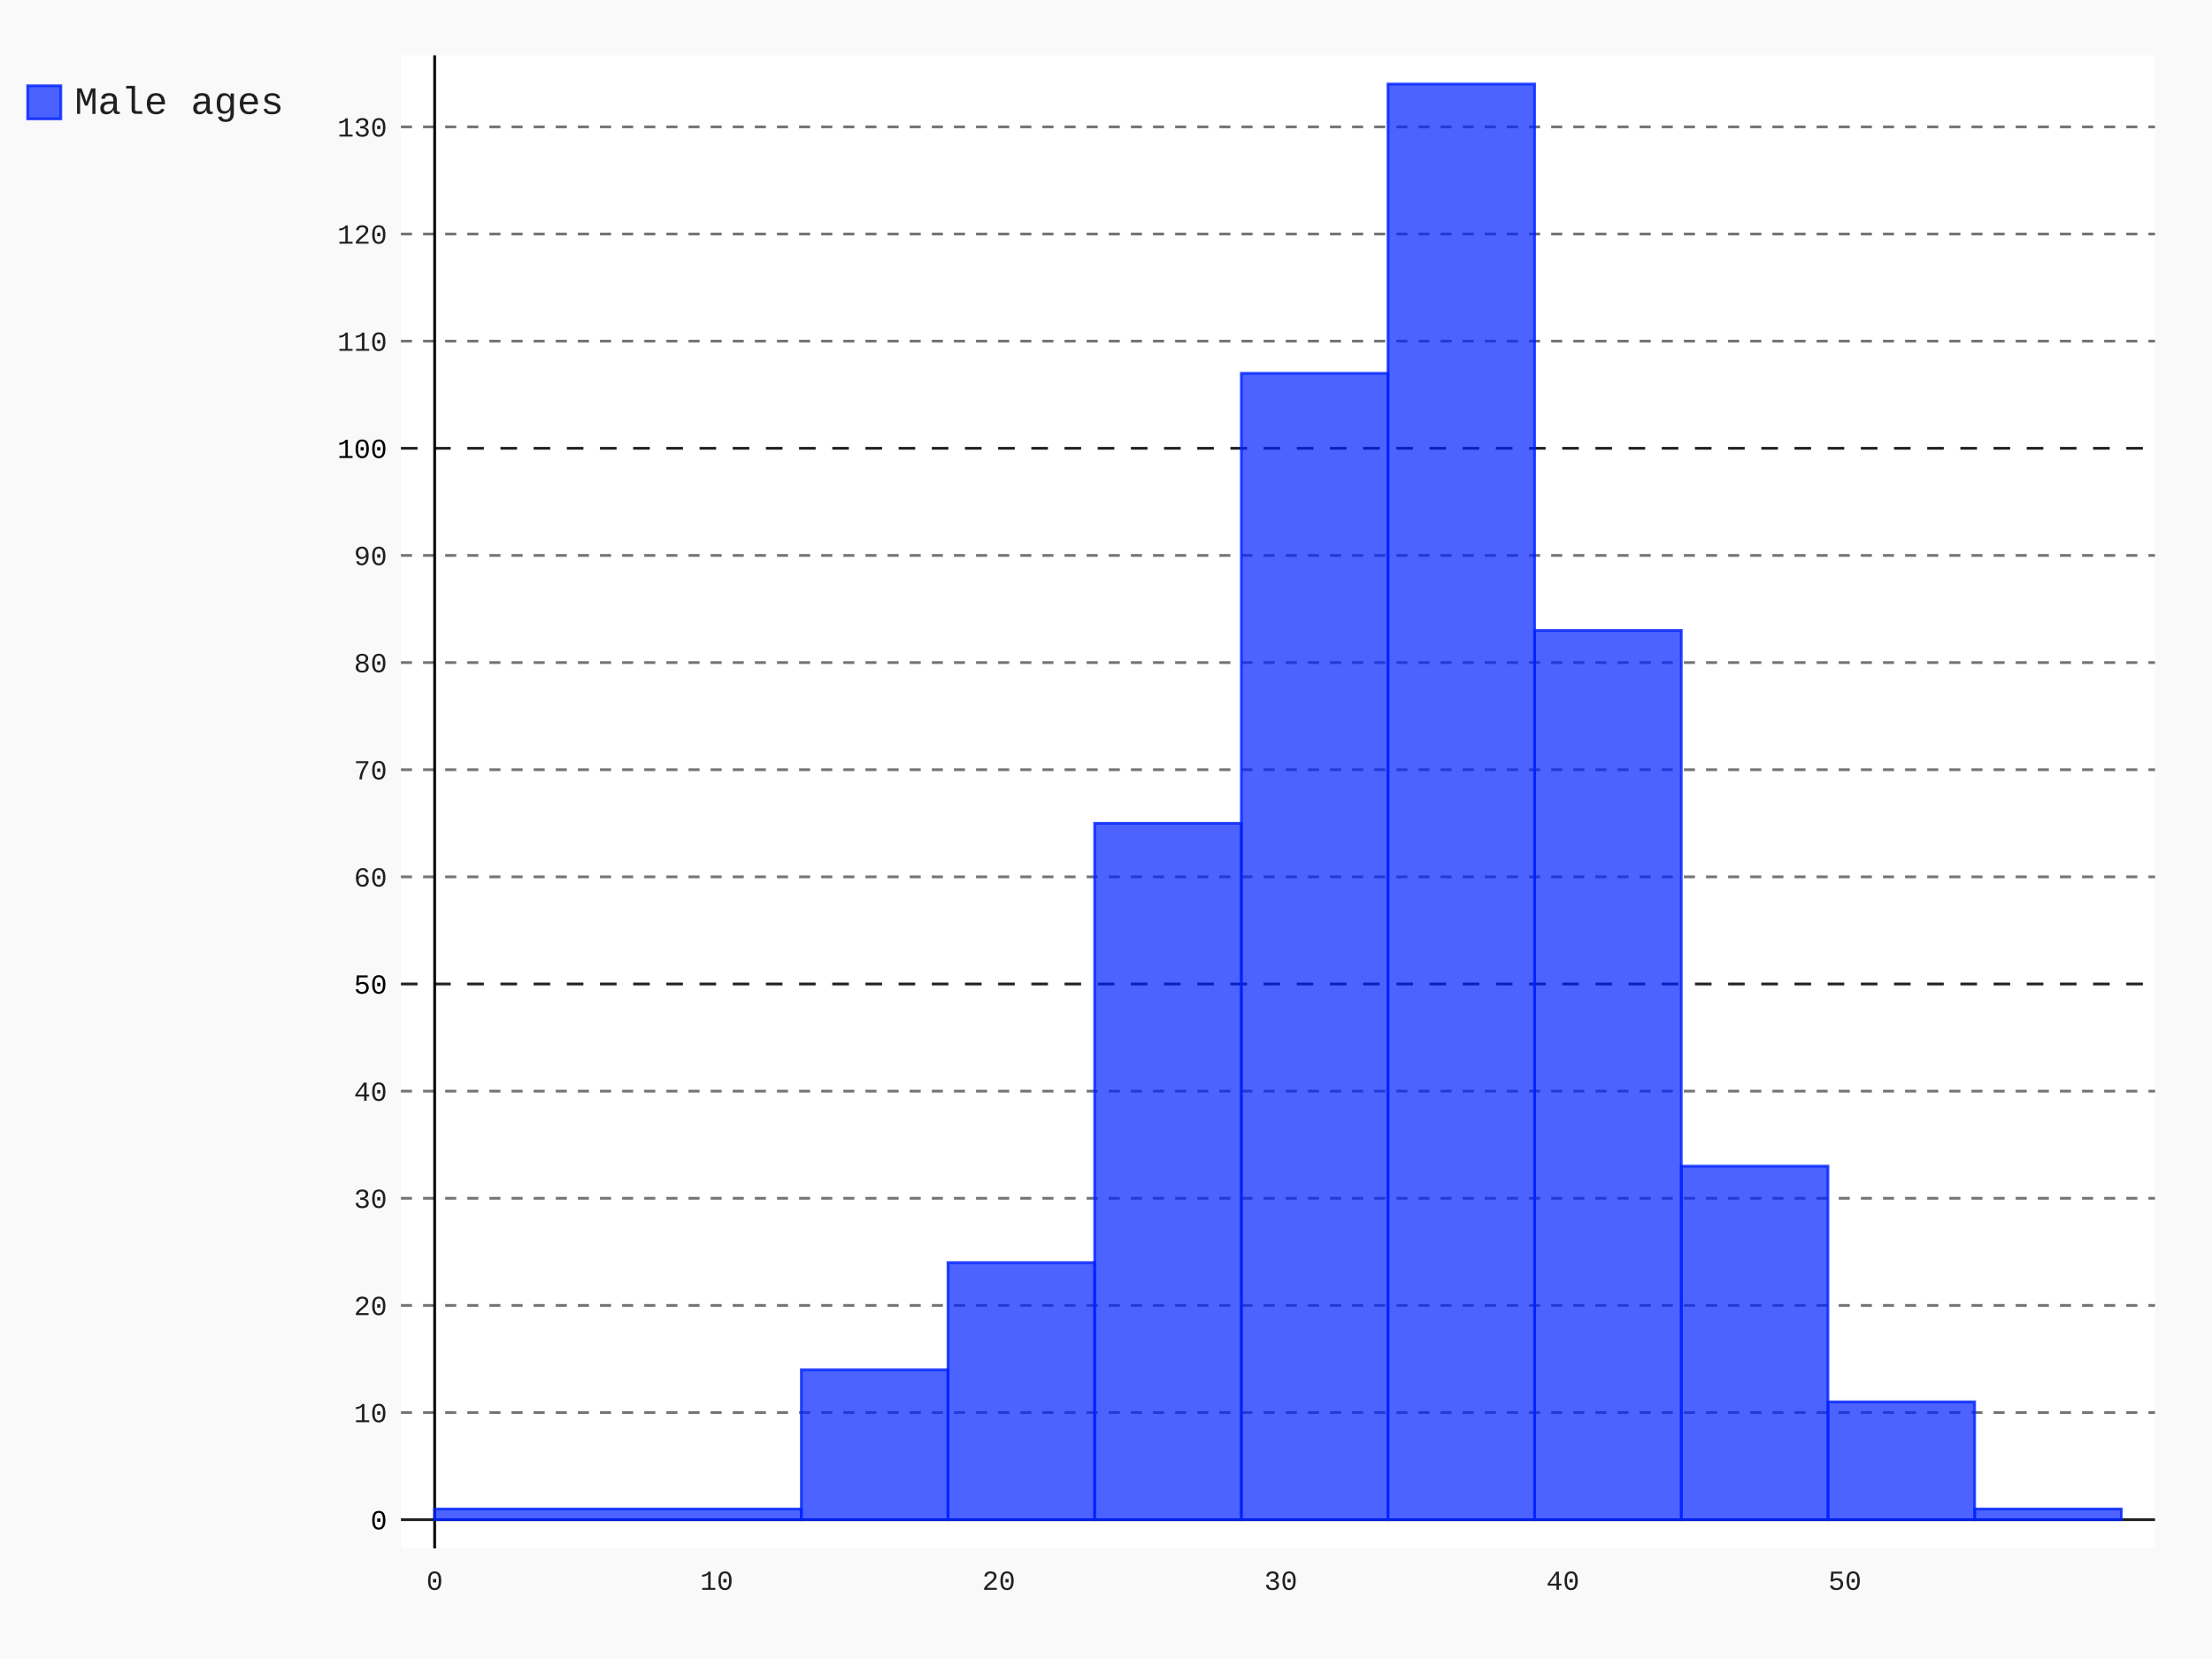
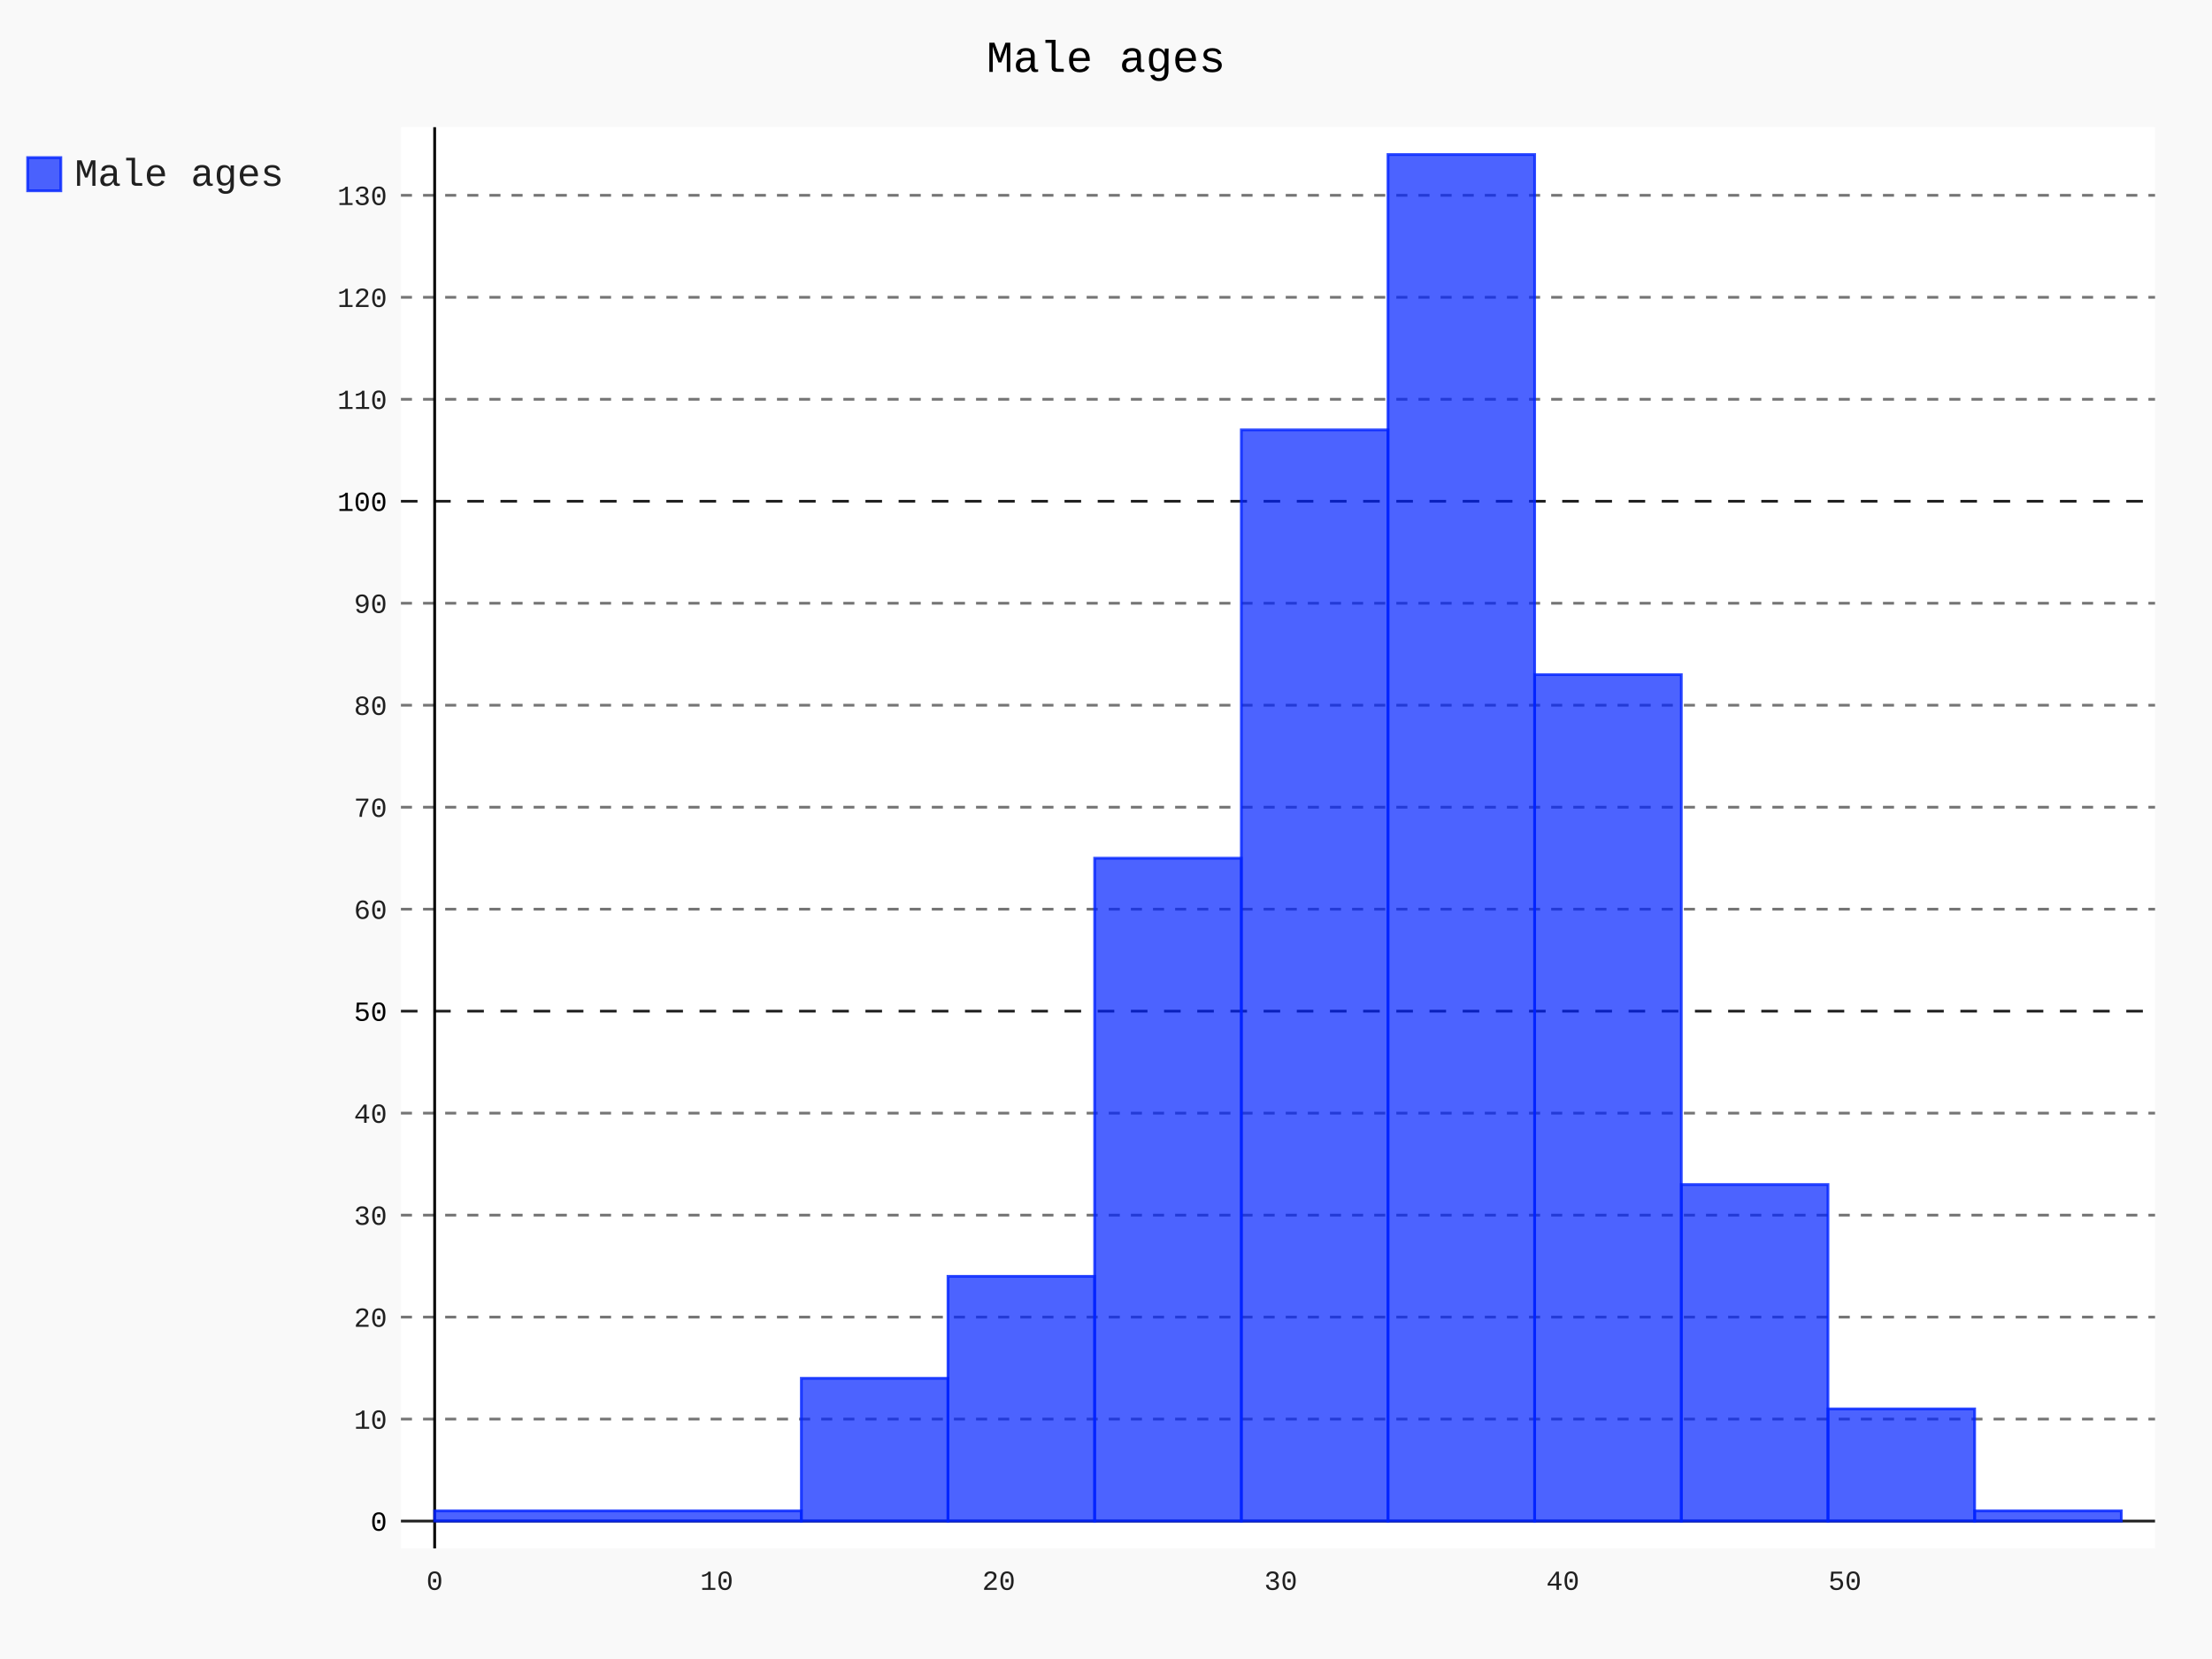
- <svg xmlns="http://www.w3.org/2000/svg" id="chart-0b8b2e35-682e-4024-ae01-57311c1638d6" class="pygal-chart" viewBox="0 0 800 600">
+ <svg xmlns="http://www.w3.org/2000/svg" id="chart-a224c62b-6e18-4398-99aa-1f140ce90edb" class="pygal-chart" viewBox="0 0 800 600">
  <defs>
-     <style type="text/css">#chart-0b8b2e35-682e-4024-ae01-57311c1638d6{-webkit-user-select:none;-webkit-font-smoothing:antialiased;font-family:Consolas,"Liberation Mono",Menlo,Courier,monospace}#chart-0b8b2e35-682e-4024-ae01-57311c1638d6 .title{font-family:Consolas,"Liberation Mono",Menlo,Courier,monospace;font-size:16px}#chart-0b8b2e35-682e-4024-ae01-57311c1638d6 .legends .legend text{font-family:Consolas,"Liberation Mono",Menlo,Courier,monospace;font-size:14px}#chart-0b8b2e35-682e-4024-ae01-57311c1638d6 .axis text{font-family:Consolas,"Liberation Mono",Menlo,Courier,monospace;font-size:10px}#chart-0b8b2e35-682e-4024-ae01-57311c1638d6 .axis text.major{font-family:Consolas,"Liberation Mono",Menlo,Courier,monospace;font-size:10px}#chart-0b8b2e35-682e-4024-ae01-57311c1638d6 .text-overlay text.value{font-family:Consolas,"Liberation Mono",Menlo,Courier,monospace;font-size:16px}#chart-0b8b2e35-682e-4024-ae01-57311c1638d6 .text-overlay text.label{font-family:Consolas,"Liberation Mono",Menlo,Courier,monospace;font-size:10px}#chart-0b8b2e35-682e-4024-ae01-57311c1638d6 .tooltip{font-family:Consolas,"Liberation Mono",Menlo,Courier,monospace;font-size:14px}#chart-0b8b2e35-682e-4024-ae01-57311c1638d6 text.no_data{font-family:Consolas,"Liberation Mono",Menlo,Courier,monospace;font-size:64px}
- #chart-0b8b2e35-682e-4024-ae01-57311c1638d6{background-color:rgba(249,249,249,1)}#chart-0b8b2e35-682e-4024-ae01-57311c1638d6 path,#chart-0b8b2e35-682e-4024-ae01-57311c1638d6 line,#chart-0b8b2e35-682e-4024-ae01-57311c1638d6 rect,#chart-0b8b2e35-682e-4024-ae01-57311c1638d6 circle{-webkit-transition:150ms;-moz-transition:150ms;transition:150ms}#chart-0b8b2e35-682e-4024-ae01-57311c1638d6 .graph &gt; .background{fill:rgba(249,249,249,1)}#chart-0b8b2e35-682e-4024-ae01-57311c1638d6 .plot &gt; .background{fill:rgba(255,255,255,1)}#chart-0b8b2e35-682e-4024-ae01-57311c1638d6 .graph{fill:rgba(0,0,0,.87)}#chart-0b8b2e35-682e-4024-ae01-57311c1638d6 text.no_data{fill:rgba(0,0,0,1)}#chart-0b8b2e35-682e-4024-ae01-57311c1638d6 .title{fill:rgba(0,0,0,1)}#chart-0b8b2e35-682e-4024-ae01-57311c1638d6 .legends .legend text{fill:rgba(0,0,0,.87)}#chart-0b8b2e35-682e-4024-ae01-57311c1638d6 .legends .legend:hover text{fill:rgba(0,0,0,1)}#chart-0b8b2e35-682e-4024-ae01-57311c1638d6 .axis .line{stroke:rgba(0,0,0,1)}#chart-0b8b2e35-682e-4024-ae01-57311c1638d6 .axis .guide.line{stroke:rgba(0,0,0,.54)}#chart-0b8b2e35-682e-4024-ae01-57311c1638d6 .axis .major.line{stroke:rgba(0,0,0,.87)}#chart-0b8b2e35-682e-4024-ae01-57311c1638d6 .axis text.major{fill:rgba(0,0,0,1)}#chart-0b8b2e35-682e-4024-ae01-57311c1638d6 .axis.y .guides:hover .guide.line,#chart-0b8b2e35-682e-4024-ae01-57311c1638d6 .line-graph .axis.x .guides:hover .guide.line,#chart-0b8b2e35-682e-4024-ae01-57311c1638d6 .stackedline-graph .axis.x .guides:hover .guide.line,#chart-0b8b2e35-682e-4024-ae01-57311c1638d6 .xy-graph .axis.x .guides:hover .guide.line{stroke:rgba(0,0,0,1)}#chart-0b8b2e35-682e-4024-ae01-57311c1638d6 .axis .guides:hover text{fill:rgba(0,0,0,1)}#chart-0b8b2e35-682e-4024-ae01-57311c1638d6 .reactive{fill-opacity:.7;stroke-opacity:.8}#chart-0b8b2e35-682e-4024-ae01-57311c1638d6 .ci{stroke:rgba(0,0,0,.87)}#chart-0b8b2e35-682e-4024-ae01-57311c1638d6 .reactive.active,#chart-0b8b2e35-682e-4024-ae01-57311c1638d6 .active .reactive{fill-opacity:.8;stroke-opacity:.9;stroke-width:4}#chart-0b8b2e35-682e-4024-ae01-57311c1638d6 .ci .reactive.active{stroke-width:1.5}#chart-0b8b2e35-682e-4024-ae01-57311c1638d6 .series text{fill:rgba(0,0,0,1)}#chart-0b8b2e35-682e-4024-ae01-57311c1638d6 .tooltip rect{fill:rgba(255,255,255,1);stroke:rgba(0,0,0,1);-webkit-transition:opacity 150ms;-moz-transition:opacity 150ms;transition:opacity 150ms}#chart-0b8b2e35-682e-4024-ae01-57311c1638d6 .tooltip .label{fill:rgba(0,0,0,.87)}#chart-0b8b2e35-682e-4024-ae01-57311c1638d6 .tooltip .label{fill:rgba(0,0,0,.87)}#chart-0b8b2e35-682e-4024-ae01-57311c1638d6 .tooltip .legend{font-size:.8em;fill:rgba(0,0,0,.54)}#chart-0b8b2e35-682e-4024-ae01-57311c1638d6 .tooltip .x_label{font-size:.6em;fill:rgba(0,0,0,1)}#chart-0b8b2e35-682e-4024-ae01-57311c1638d6 .tooltip .xlink{font-size:.5em;text-decoration:underline}#chart-0b8b2e35-682e-4024-ae01-57311c1638d6 .tooltip .value{font-size:1.5em}#chart-0b8b2e35-682e-4024-ae01-57311c1638d6 .bound{font-size:.5em}#chart-0b8b2e35-682e-4024-ae01-57311c1638d6 .max-value{font-size:.75em;fill:rgba(0,0,0,.54)}#chart-0b8b2e35-682e-4024-ae01-57311c1638d6 .map-element{fill:rgba(255,255,255,1);stroke:rgba(0,0,0,.54) !important}#chart-0b8b2e35-682e-4024-ae01-57311c1638d6 .map-element .reactive{fill-opacity:inherit;stroke-opacity:inherit}#chart-0b8b2e35-682e-4024-ae01-57311c1638d6 .color-0,#chart-0b8b2e35-682e-4024-ae01-57311c1638d6 .color-0 a:visited{stroke:#0022FF;fill:#0022FF}#chart-0b8b2e35-682e-4024-ae01-57311c1638d6 .text-overlay .color-0 text{fill:black}
- #chart-0b8b2e35-682e-4024-ae01-57311c1638d6 text.no_data{text-anchor:middle}#chart-0b8b2e35-682e-4024-ae01-57311c1638d6 .guide.line{fill:none}#chart-0b8b2e35-682e-4024-ae01-57311c1638d6 .centered{text-anchor:middle}#chart-0b8b2e35-682e-4024-ae01-57311c1638d6 .title{text-anchor:middle}#chart-0b8b2e35-682e-4024-ae01-57311c1638d6 .legends .legend text{fill-opacity:1}#chart-0b8b2e35-682e-4024-ae01-57311c1638d6 .axis.x text{text-anchor:middle}#chart-0b8b2e35-682e-4024-ae01-57311c1638d6 .axis.x:not(.web) text[transform]{text-anchor:start}#chart-0b8b2e35-682e-4024-ae01-57311c1638d6 .axis.x:not(.web) text[transform].backwards{text-anchor:end}#chart-0b8b2e35-682e-4024-ae01-57311c1638d6 .axis.y text{text-anchor:end}#chart-0b8b2e35-682e-4024-ae01-57311c1638d6 .axis.y text[transform].backwards{text-anchor:start}#chart-0b8b2e35-682e-4024-ae01-57311c1638d6 .axis.y2 text{text-anchor:start}#chart-0b8b2e35-682e-4024-ae01-57311c1638d6 .axis.y2 text[transform].backwards{text-anchor:end}#chart-0b8b2e35-682e-4024-ae01-57311c1638d6 .axis .guide.line{stroke-dasharray:4,4}#chart-0b8b2e35-682e-4024-ae01-57311c1638d6 .axis .major.guide.line{stroke-dasharray:6,6}#chart-0b8b2e35-682e-4024-ae01-57311c1638d6 .horizontal .axis.y .guide.line,#chart-0b8b2e35-682e-4024-ae01-57311c1638d6 .horizontal .axis.y2 .guide.line,#chart-0b8b2e35-682e-4024-ae01-57311c1638d6 .vertical .axis.x .guide.line{opacity:0}#chart-0b8b2e35-682e-4024-ae01-57311c1638d6 .horizontal .axis.always_show .guide.line,#chart-0b8b2e35-682e-4024-ae01-57311c1638d6 .vertical .axis.always_show .guide.line{opacity:1 !important}#chart-0b8b2e35-682e-4024-ae01-57311c1638d6 .axis.y .guides:hover .guide.line,#chart-0b8b2e35-682e-4024-ae01-57311c1638d6 .axis.y2 .guides:hover .guide.line,#chart-0b8b2e35-682e-4024-ae01-57311c1638d6 .axis.x .guides:hover .guide.line{opacity:1}#chart-0b8b2e35-682e-4024-ae01-57311c1638d6 .axis .guides:hover text{opacity:1}#chart-0b8b2e35-682e-4024-ae01-57311c1638d6 .nofill{fill:none}#chart-0b8b2e35-682e-4024-ae01-57311c1638d6 .subtle-fill{fill-opacity:.2}#chart-0b8b2e35-682e-4024-ae01-57311c1638d6 .dot{stroke-width:1px;fill-opacity:1}#chart-0b8b2e35-682e-4024-ae01-57311c1638d6 .dot.active{stroke-width:5px}#chart-0b8b2e35-682e-4024-ae01-57311c1638d6 .dot.negative{fill:transparent}#chart-0b8b2e35-682e-4024-ae01-57311c1638d6 text,#chart-0b8b2e35-682e-4024-ae01-57311c1638d6 tspan{stroke:none !important}#chart-0b8b2e35-682e-4024-ae01-57311c1638d6 .series text.active{opacity:1}#chart-0b8b2e35-682e-4024-ae01-57311c1638d6 .tooltip rect{fill-opacity:.95;stroke-width:.5}#chart-0b8b2e35-682e-4024-ae01-57311c1638d6 .tooltip text{fill-opacity:1}#chart-0b8b2e35-682e-4024-ae01-57311c1638d6 .showable{visibility:hidden}#chart-0b8b2e35-682e-4024-ae01-57311c1638d6 .showable.shown{visibility:visible}#chart-0b8b2e35-682e-4024-ae01-57311c1638d6 .gauge-background{fill:rgba(229,229,229,1);stroke:none}#chart-0b8b2e35-682e-4024-ae01-57311c1638d6 .bg-lines{stroke:rgba(249,249,249,1);stroke-width:2px}</style>
+     <style type="text/css">#chart-a224c62b-6e18-4398-99aa-1f140ce90edb{-webkit-user-select:none;-webkit-font-smoothing:antialiased;font-family:Consolas,"Liberation Mono",Menlo,Courier,monospace}#chart-a224c62b-6e18-4398-99aa-1f140ce90edb .title{font-family:Consolas,"Liberation Mono",Menlo,Courier,monospace;font-size:16px}#chart-a224c62b-6e18-4398-99aa-1f140ce90edb .legends .legend text{font-family:Consolas,"Liberation Mono",Menlo,Courier,monospace;font-size:14px}#chart-a224c62b-6e18-4398-99aa-1f140ce90edb .axis text{font-family:Consolas,"Liberation Mono",Menlo,Courier,monospace;font-size:10px}#chart-a224c62b-6e18-4398-99aa-1f140ce90edb .axis text.major{font-family:Consolas,"Liberation Mono",Menlo,Courier,monospace;font-size:10px}#chart-a224c62b-6e18-4398-99aa-1f140ce90edb .text-overlay text.value{font-family:Consolas,"Liberation Mono",Menlo,Courier,monospace;font-size:16px}#chart-a224c62b-6e18-4398-99aa-1f140ce90edb .text-overlay text.label{font-family:Consolas,"Liberation Mono",Menlo,Courier,monospace;font-size:10px}#chart-a224c62b-6e18-4398-99aa-1f140ce90edb .tooltip{font-family:Consolas,"Liberation Mono",Menlo,Courier,monospace;font-size:14px}#chart-a224c62b-6e18-4398-99aa-1f140ce90edb text.no_data{font-family:Consolas,"Liberation Mono",Menlo,Courier,monospace;font-size:64px}
+ #chart-a224c62b-6e18-4398-99aa-1f140ce90edb{background-color:rgba(249,249,249,1)}#chart-a224c62b-6e18-4398-99aa-1f140ce90edb path,#chart-a224c62b-6e18-4398-99aa-1f140ce90edb line,#chart-a224c62b-6e18-4398-99aa-1f140ce90edb rect,#chart-a224c62b-6e18-4398-99aa-1f140ce90edb circle{-webkit-transition:150ms;-moz-transition:150ms;transition:150ms}#chart-a224c62b-6e18-4398-99aa-1f140ce90edb .graph &gt; .background{fill:rgba(249,249,249,1)}#chart-a224c62b-6e18-4398-99aa-1f140ce90edb .plot &gt; .background{fill:rgba(255,255,255,1)}#chart-a224c62b-6e18-4398-99aa-1f140ce90edb .graph{fill:rgba(0,0,0,.87)}#chart-a224c62b-6e18-4398-99aa-1f140ce90edb text.no_data{fill:rgba(0,0,0,1)}#chart-a224c62b-6e18-4398-99aa-1f140ce90edb .title{fill:rgba(0,0,0,1)}#chart-a224c62b-6e18-4398-99aa-1f140ce90edb .legends .legend text{fill:rgba(0,0,0,.87)}#chart-a224c62b-6e18-4398-99aa-1f140ce90edb .legends .legend:hover text{fill:rgba(0,0,0,1)}#chart-a224c62b-6e18-4398-99aa-1f140ce90edb .axis .line{stroke:rgba(0,0,0,1)}#chart-a224c62b-6e18-4398-99aa-1f140ce90edb .axis .guide.line{stroke:rgba(0,0,0,.54)}#chart-a224c62b-6e18-4398-99aa-1f140ce90edb .axis .major.line{stroke:rgba(0,0,0,.87)}#chart-a224c62b-6e18-4398-99aa-1f140ce90edb .axis text.major{fill:rgba(0,0,0,1)}#chart-a224c62b-6e18-4398-99aa-1f140ce90edb .axis.y .guides:hover .guide.line,#chart-a224c62b-6e18-4398-99aa-1f140ce90edb .line-graph .axis.x .guides:hover .guide.line,#chart-a224c62b-6e18-4398-99aa-1f140ce90edb .stackedline-graph .axis.x .guides:hover .guide.line,#chart-a224c62b-6e18-4398-99aa-1f140ce90edb .xy-graph .axis.x .guides:hover .guide.line{stroke:rgba(0,0,0,1)}#chart-a224c62b-6e18-4398-99aa-1f140ce90edb .axis .guides:hover text{fill:rgba(0,0,0,1)}#chart-a224c62b-6e18-4398-99aa-1f140ce90edb .reactive{fill-opacity:.7;stroke-opacity:.8}#chart-a224c62b-6e18-4398-99aa-1f140ce90edb .ci{stroke:rgba(0,0,0,.87)}#chart-a224c62b-6e18-4398-99aa-1f140ce90edb .reactive.active,#chart-a224c62b-6e18-4398-99aa-1f140ce90edb .active .reactive{fill-opacity:.8;stroke-opacity:.9;stroke-width:4}#chart-a224c62b-6e18-4398-99aa-1f140ce90edb .ci .reactive.active{stroke-width:1.5}#chart-a224c62b-6e18-4398-99aa-1f140ce90edb .series text{fill:rgba(0,0,0,1)}#chart-a224c62b-6e18-4398-99aa-1f140ce90edb .tooltip rect{fill:rgba(255,255,255,1);stroke:rgba(0,0,0,1);-webkit-transition:opacity 150ms;-moz-transition:opacity 150ms;transition:opacity 150ms}#chart-a224c62b-6e18-4398-99aa-1f140ce90edb .tooltip .label{fill:rgba(0,0,0,.87)}#chart-a224c62b-6e18-4398-99aa-1f140ce90edb .tooltip .label{fill:rgba(0,0,0,.87)}#chart-a224c62b-6e18-4398-99aa-1f140ce90edb .tooltip .legend{font-size:.8em;fill:rgba(0,0,0,.54)}#chart-a224c62b-6e18-4398-99aa-1f140ce90edb .tooltip .x_label{font-size:.6em;fill:rgba(0,0,0,1)}#chart-a224c62b-6e18-4398-99aa-1f140ce90edb .tooltip .xlink{font-size:.5em;text-decoration:underline}#chart-a224c62b-6e18-4398-99aa-1f140ce90edb .tooltip .value{font-size:1.5em}#chart-a224c62b-6e18-4398-99aa-1f140ce90edb .bound{font-size:.5em}#chart-a224c62b-6e18-4398-99aa-1f140ce90edb .max-value{font-size:.75em;fill:rgba(0,0,0,.54)}#chart-a224c62b-6e18-4398-99aa-1f140ce90edb .map-element{fill:rgba(255,255,255,1);stroke:rgba(0,0,0,.54) !important}#chart-a224c62b-6e18-4398-99aa-1f140ce90edb .map-element .reactive{fill-opacity:inherit;stroke-opacity:inherit}#chart-a224c62b-6e18-4398-99aa-1f140ce90edb .color-0,#chart-a224c62b-6e18-4398-99aa-1f140ce90edb .color-0 a:visited{stroke:#0022FF;fill:#0022FF}#chart-a224c62b-6e18-4398-99aa-1f140ce90edb .text-overlay .color-0 text{fill:black}
+ #chart-a224c62b-6e18-4398-99aa-1f140ce90edb text.no_data{text-anchor:middle}#chart-a224c62b-6e18-4398-99aa-1f140ce90edb .guide.line{fill:none}#chart-a224c62b-6e18-4398-99aa-1f140ce90edb .centered{text-anchor:middle}#chart-a224c62b-6e18-4398-99aa-1f140ce90edb .title{text-anchor:middle}#chart-a224c62b-6e18-4398-99aa-1f140ce90edb .legends .legend text{fill-opacity:1}#chart-a224c62b-6e18-4398-99aa-1f140ce90edb .axis.x text{text-anchor:middle}#chart-a224c62b-6e18-4398-99aa-1f140ce90edb .axis.x:not(.web) text[transform]{text-anchor:start}#chart-a224c62b-6e18-4398-99aa-1f140ce90edb .axis.x:not(.web) text[transform].backwards{text-anchor:end}#chart-a224c62b-6e18-4398-99aa-1f140ce90edb .axis.y text{text-anchor:end}#chart-a224c62b-6e18-4398-99aa-1f140ce90edb .axis.y text[transform].backwards{text-anchor:start}#chart-a224c62b-6e18-4398-99aa-1f140ce90edb .axis.y2 text{text-anchor:start}#chart-a224c62b-6e18-4398-99aa-1f140ce90edb .axis.y2 text[transform].backwards{text-anchor:end}#chart-a224c62b-6e18-4398-99aa-1f140ce90edb .axis .guide.line{stroke-dasharray:4,4}#chart-a224c62b-6e18-4398-99aa-1f140ce90edb .axis .major.guide.line{stroke-dasharray:6,6}#chart-a224c62b-6e18-4398-99aa-1f140ce90edb .horizontal .axis.y .guide.line,#chart-a224c62b-6e18-4398-99aa-1f140ce90edb .horizontal .axis.y2 .guide.line,#chart-a224c62b-6e18-4398-99aa-1f140ce90edb .vertical .axis.x .guide.line{opacity:0}#chart-a224c62b-6e18-4398-99aa-1f140ce90edb .horizontal .axis.always_show .guide.line,#chart-a224c62b-6e18-4398-99aa-1f140ce90edb .vertical .axis.always_show .guide.line{opacity:1 !important}#chart-a224c62b-6e18-4398-99aa-1f140ce90edb .axis.y .guides:hover .guide.line,#chart-a224c62b-6e18-4398-99aa-1f140ce90edb .axis.y2 .guides:hover .guide.line,#chart-a224c62b-6e18-4398-99aa-1f140ce90edb .axis.x .guides:hover .guide.line{opacity:1}#chart-a224c62b-6e18-4398-99aa-1f140ce90edb .axis .guides:hover text{opacity:1}#chart-a224c62b-6e18-4398-99aa-1f140ce90edb .nofill{fill:none}#chart-a224c62b-6e18-4398-99aa-1f140ce90edb .subtle-fill{fill-opacity:.2}#chart-a224c62b-6e18-4398-99aa-1f140ce90edb .dot{stroke-width:1px;fill-opacity:1}#chart-a224c62b-6e18-4398-99aa-1f140ce90edb .dot.active{stroke-width:5px}#chart-a224c62b-6e18-4398-99aa-1f140ce90edb .dot.negative{fill:transparent}#chart-a224c62b-6e18-4398-99aa-1f140ce90edb text,#chart-a224c62b-6e18-4398-99aa-1f140ce90edb tspan{stroke:none !important}#chart-a224c62b-6e18-4398-99aa-1f140ce90edb .series text.active{opacity:1}#chart-a224c62b-6e18-4398-99aa-1f140ce90edb .tooltip rect{fill-opacity:.95;stroke-width:.5}#chart-a224c62b-6e18-4398-99aa-1f140ce90edb .tooltip text{fill-opacity:1}#chart-a224c62b-6e18-4398-99aa-1f140ce90edb .showable{visibility:hidden}#chart-a224c62b-6e18-4398-99aa-1f140ce90edb .showable.shown{visibility:visible}#chart-a224c62b-6e18-4398-99aa-1f140ce90edb .gauge-background{fill:rgba(229,229,229,1);stroke:none}#chart-a224c62b-6e18-4398-99aa-1f140ce90edb .bg-lines{stroke:rgba(249,249,249,1);stroke-width:2px}</style>
  </defs>
  <g class="graph histogram-graph vertical">
    <rect x="0" y="0" width="800" height="600" class="background" />
-     <g transform="translate(145, 20)" class="plot">
-       <rect x="0" y="0" width="634.4" height="540" class="background" />
+     <g transform="translate(145, 46)" class="plot">
+       <rect x="0" y="0" width="634.4" height="514" class="background" />
      <g class="axis y always_show">
        <g class="guides">
-           <path d="M0 529.615 h634.4" class="axis major line" />
-           <text x="-5" y="533.115" class="major">0</text>
+           <path d="M0 504.115 h634.4" class="axis major line" />
+           <text x="-5" y="507.615" class="major">0</text>
        </g>
        <g class="guides">
-           <path d="M0 490.867 h634.4" class="guide line" />
-           <text x="-5" y="494.367" class="">10</text>
+           <path d="M0 467.232 h634.4" class="guide line" />
+           <text x="-5" y="470.732" class="">10</text>
        </g>
        <g class="guides">
-           <path d="M0 452.118 h634.4" class="guide line" />
-           <text x="-5" y="455.618" class="">20</text>
+           <path d="M0 430.35 h634.4" class="guide line" />
+           <text x="-5" y="433.85" class="">20</text>
        </g>
        <g class="guides">
-           <path d="M0 413.37 h634.4" class="guide line" />
-           <text x="-5" y="416.87" class="">30</text>
+           <path d="M0 393.467 h634.4" class="guide line" />
+           <text x="-5" y="396.967" class="">30</text>
        </g>
        <g class="guides">
-           <path d="M0 374.621 h634.4" class="guide line" />
-           <text x="-5" y="378.121" class="">40</text>
+           <path d="M0 356.584 h634.4" class="guide line" />
+           <text x="-5" y="360.084" class="">40</text>
        </g>
        <g class="guides">
-           <path d="M0 335.873 h634.4" class="major guide line" />
-           <text x="-5" y="339.373" class="major">50</text>
+           <path d="M0 319.701 h634.4" class="major guide line" />
+           <text x="-5" y="323.201" class="major">50</text>
        </g>
        <g class="guides">
-           <path d="M0 297.124 h634.4" class="guide line" />
-           <text x="-5" y="300.624" class="">60</text>
+           <path d="M0 282.818 h634.4" class="guide line" />
+           <text x="-5" y="286.318" class="">60</text>
        </g>
        <g class="guides">
-           <path d="M0 258.375 h634.4" class="guide line" />
-           <text x="-5" y="261.875" class="">70</text>
+           <path d="M0 245.935 h634.4" class="guide line" />
+           <text x="-5" y="249.435" class="">70</text>
        </g>
        <g class="guides">
-           <path d="M0 219.627 h634.4" class="guide line" />
-           <text x="-5" y="223.127" class="">80</text>
+           <path d="M0 209.052 h634.4" class="guide line" />
+           <text x="-5" y="212.552" class="">80</text>
        </g>
        <g class="guides">
-           <path d="M0 180.878 h634.4" class="guide line" />
-           <text x="-5" y="184.378" class="">90</text>
+           <path d="M0 172.169 h634.4" class="guide line" />
+           <text x="-5" y="175.669" class="">90</text>
        </g>
        <g class="guides">
-           <path d="M0 142.13 h634.4" class="major guide line" />
-           <text x="-5" y="145.63" class="major">100</text>
+           <path d="M0 135.286 h634.4" class="major guide line" />
+           <text x="-5" y="138.786" class="major">100</text>
        </g>
        <g class="guides">
-           <path d="M0 103.381 h634.4" class="guide line" />
-           <text x="-5" y="106.881" class="">110</text>
+           <path d="M0 98.404 h634.4" class="guide line" />
+           <text x="-5" y="101.904" class="">110</text>
        </g>
        <g class="guides">
-           <path d="M0 64.633 h634.4" class="guide line" />
-           <text x="-5" y="68.133" class="">120</text>
+           <path d="M0 61.521 h634.4" class="guide line" />
+           <text x="-5" y="65.021" class="">120</text>
        </g>
        <g class="guides">
-           <path d="M0 25.884 h634.4" class="guide line" />
-           <text x="-5" y="29.384" class="">130</text>
+           <path d="M0 24.638 h634.4" class="guide line" />
+           <text x="-5" y="28.138" class="">130</text>
        </g>
      </g>
      <g class="axis x">
        <g class="guides">
-           <path d="M12.2 0 v540" class="axis line" />
-           <text x="12.2" y="555.0" class="">0</text>
+           <path d="M12.2 0 v514" class="axis line" />
+           <text x="12.2" y="529.0" class="">0</text>
        </g>
        <g class="guides">
-           <path d="M114.207 0 v540" class="guide line" />
-           <text x="114.207" y="555.0" class="">10</text>
+           <path d="M114.207 0 v514" class="guide line" />
+           <text x="114.207" y="529.0" class="">10</text>
        </g>
        <g class="guides">
-           <path d="M216.213 0 v540" class="guide line" />
-           <text x="216.213" y="555.0" class="">20</text>
+           <path d="M216.213 0 v514" class="guide line" />
+           <text x="216.213" y="529.0" class="">20</text>
        </g>
        <g class="guides">
-           <path d="M318.22 0 v540" class="guide line" />
-           <text x="318.22" y="555.0" class="">30</text>
+           <path d="M318.22 0 v514" class="guide line" />
+           <text x="318.22" y="529.0" class="">30</text>
        </g>
        <g class="guides">
-           <path d="M420.227 0 v540" class="guide line" />
-           <text x="420.227" y="555.0" class="">40</text>
+           <path d="M420.227 0 v514" class="guide line" />
+           <text x="420.227" y="529.0" class="">40</text>
        </g>
        <g class="guides">
-           <path d="M522.233 0 v540" class="guide line" />
-           <text x="522.233" y="555.0" class="">50</text>
+           <path d="M522.233 0 v514" class="guide line" />
+           <text x="522.233" y="529.0" class="">50</text>
        </g>
      </g>
      <g class="series serie-0 color-0">
        <g class="histbars">
          <g class="histbar">
-             <rect x="12.2" y="525.741" rx="0" ry="0" width="132.609" height="3.875" class="rect reactive tooltip-trigger" />
+             <rect x="12.2" y="500.427" rx="0" ry="0" width="132.609" height="3.688" class="rect reactive tooltip-trigger" />
          </g>
          <g class="histbar">
-             <rect x="144.809" y="475.367" rx="0" ry="0" width="53.043" height="54.248" class="rect reactive tooltip-trigger" />
+             <rect x="144.809" y="452.479" rx="0" ry="0" width="53.043" height="51.636" class="rect reactive tooltip-trigger" />
          </g>
          <g class="histbar">
-             <rect x="197.852" y="436.619" rx="0" ry="0" width="53.043" height="92.997" class="rect reactive tooltip-trigger" />
+             <rect x="197.852" y="415.596" rx="0" ry="0" width="53.043" height="88.519" class="rect reactive tooltip-trigger" />
          </g>
          <g class="histbar">
-             <rect x="250.896" y="277.75" rx="0" ry="0" width="53.043" height="251.866" class="rect reactive tooltip-trigger" />
+             <rect x="250.896" y="264.377" rx="0" ry="0" width="53.043" height="239.739" class="rect reactive tooltip-trigger" />
          </g>
          <g class="histbar">
-             <rect x="303.939" y="115.006" rx="0" ry="0" width="53.043" height="414.61" class="rect reactive tooltip-trigger" />
+             <rect x="303.939" y="109.468" rx="0" ry="0" width="53.043" height="394.647" class="rect reactive tooltip-trigger" />
          </g>
          <g class="histbar">
-             <rect x="356.983" y="10.385" rx="0" ry="0" width="53.043" height="519.231" class="rect reactive tooltip-trigger" />
+             <rect x="356.983" y="9.885" rx="0" ry="0" width="53.043" height="494.231" class="rect reactive tooltip-trigger" />
          </g>
          <g class="histbar">
-             <rect x="410.026" y="208.002" rx="0" ry="0" width="53.043" height="321.613" class="rect reactive tooltip-trigger" />
+             <rect x="410.026" y="197.987" rx="0" ry="0" width="53.043" height="306.128" class="rect reactive tooltip-trigger" />
          </g>
          <g class="histbar">
-             <rect x="463.07" y="401.745" rx="0" ry="0" width="53.043" height="127.87" class="rect reactive tooltip-trigger" />
+             <rect x="463.07" y="382.402" rx="0" ry="0" width="53.043" height="121.714" class="rect reactive tooltip-trigger" />
          </g>
          <g class="histbar">
-             <rect x="516.113" y="486.992" rx="0" ry="0" width="53.043" height="42.623" class="rect reactive tooltip-trigger" />
+             <rect x="516.113" y="463.544" rx="0" ry="0" width="53.043" height="40.571" class="rect reactive tooltip-trigger" />
          </g>
          <g class="histbar">
-             <rect x="569.157" y="525.741" rx="0" ry="0" width="53.043" height="3.875" class="rect reactive tooltip-trigger" />
+             <rect x="569.157" y="500.427" rx="0" ry="0" width="53.043" height="3.688" class="rect reactive tooltip-trigger" />
          </g>
        </g>
      </g>
    </g>
-     <g class="titles" />
-     <g transform="translate(145, 20)" class="plot overlay">
+     <g class="titles">
+       <text x="400.0" y="26" class="title plot_title">Male ages</text>
+     </g>
+     <g transform="translate(145, 46)" class="plot overlay">
      <g class="series serie-0 color-0" />
    </g>
-     <g transform="translate(145, 20)" class="plot text-overlay">
+     <g transform="translate(145, 46)" class="plot text-overlay">
      <g class="series serie-0 color-0" />
    </g>
-     <g transform="translate(145, 20)" class="plot tooltip-overlay">
+     <g transform="translate(145, 46)" class="plot tooltip-overlay">
      <g transform="translate(0 0)" style="opacity: 0" class="tooltip">
        <rect rx="0" ry="0" width="0" height="0" class="tooltip-box" />
        <g class="text" />
      </g>
    </g>
-     <g transform="translate(10, 30)" class="legends">
+     <g transform="translate(10, 56)" class="legends">
      <g id="activate-serie-0" class="legend reactive activate-serie">
        <rect x="0.0" y="1.0" width="12" height="12" class="color-0 reactive" />
        <text x="17.0" y="11.2">Male ages</text>
      </g>
    </g>
-     <g transform="translate(790, 30)" class="legends" />
+     <g transform="translate(790, 56)" class="legends" />
  </g>
</svg>
